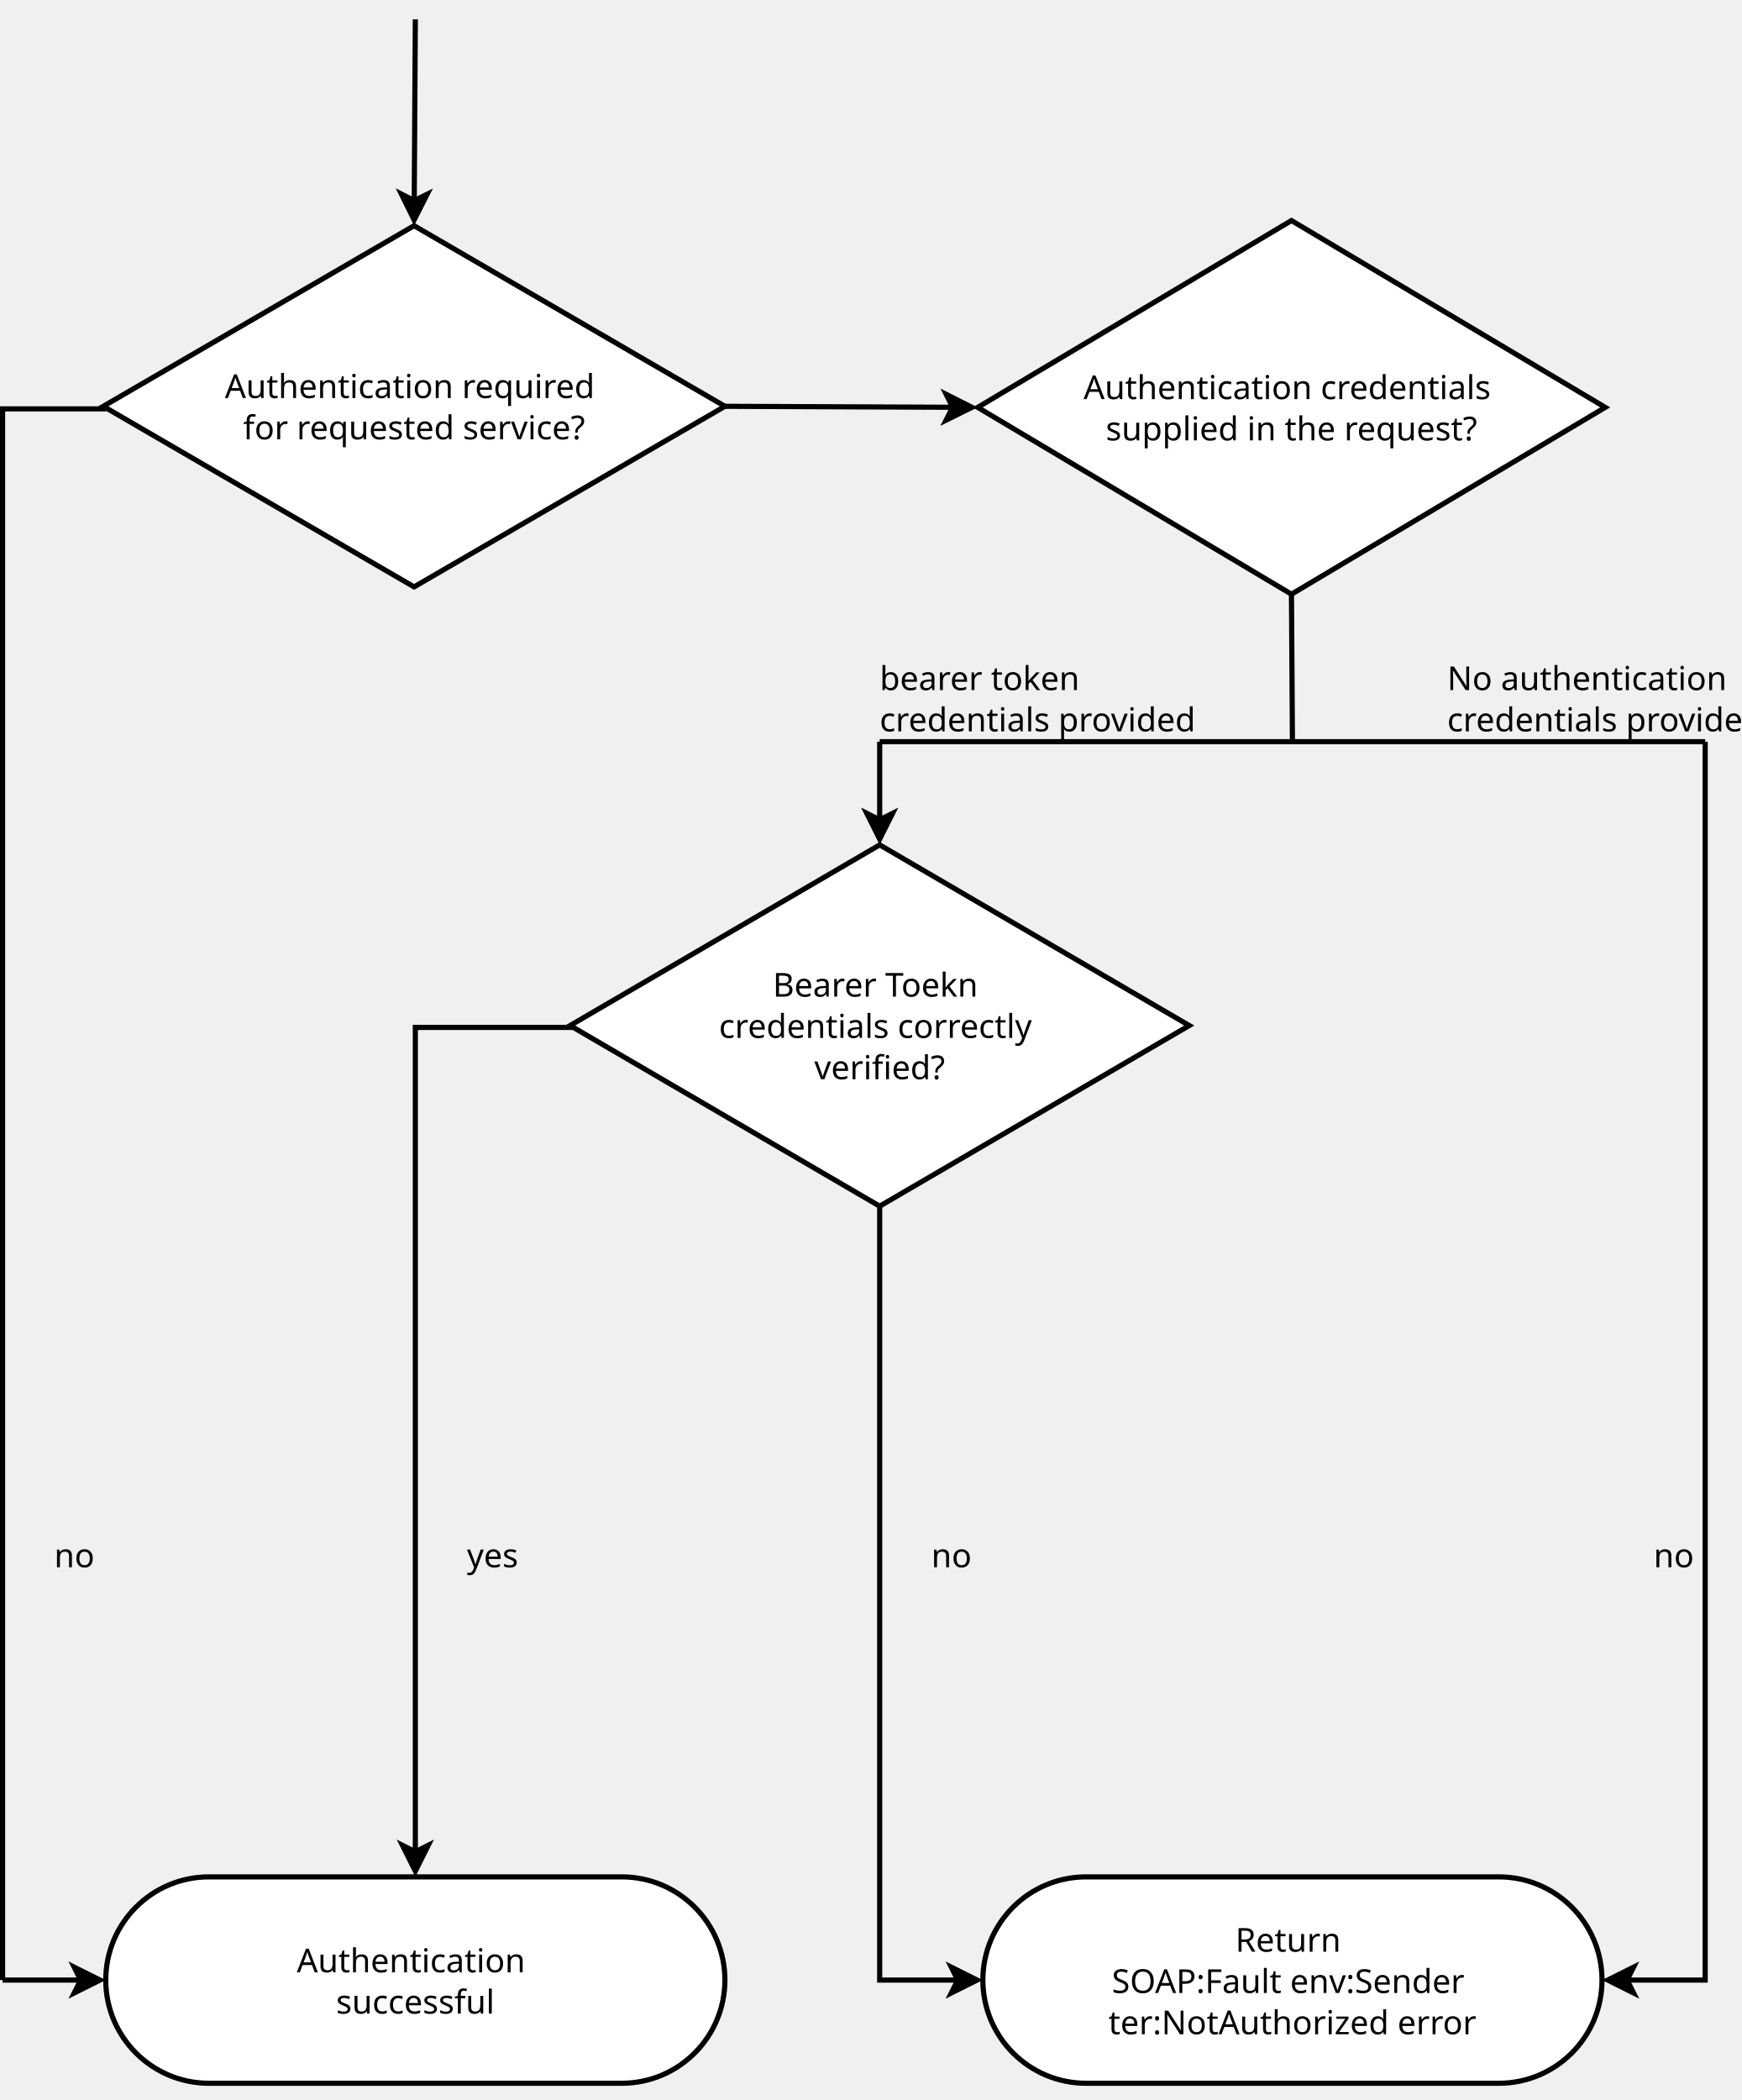
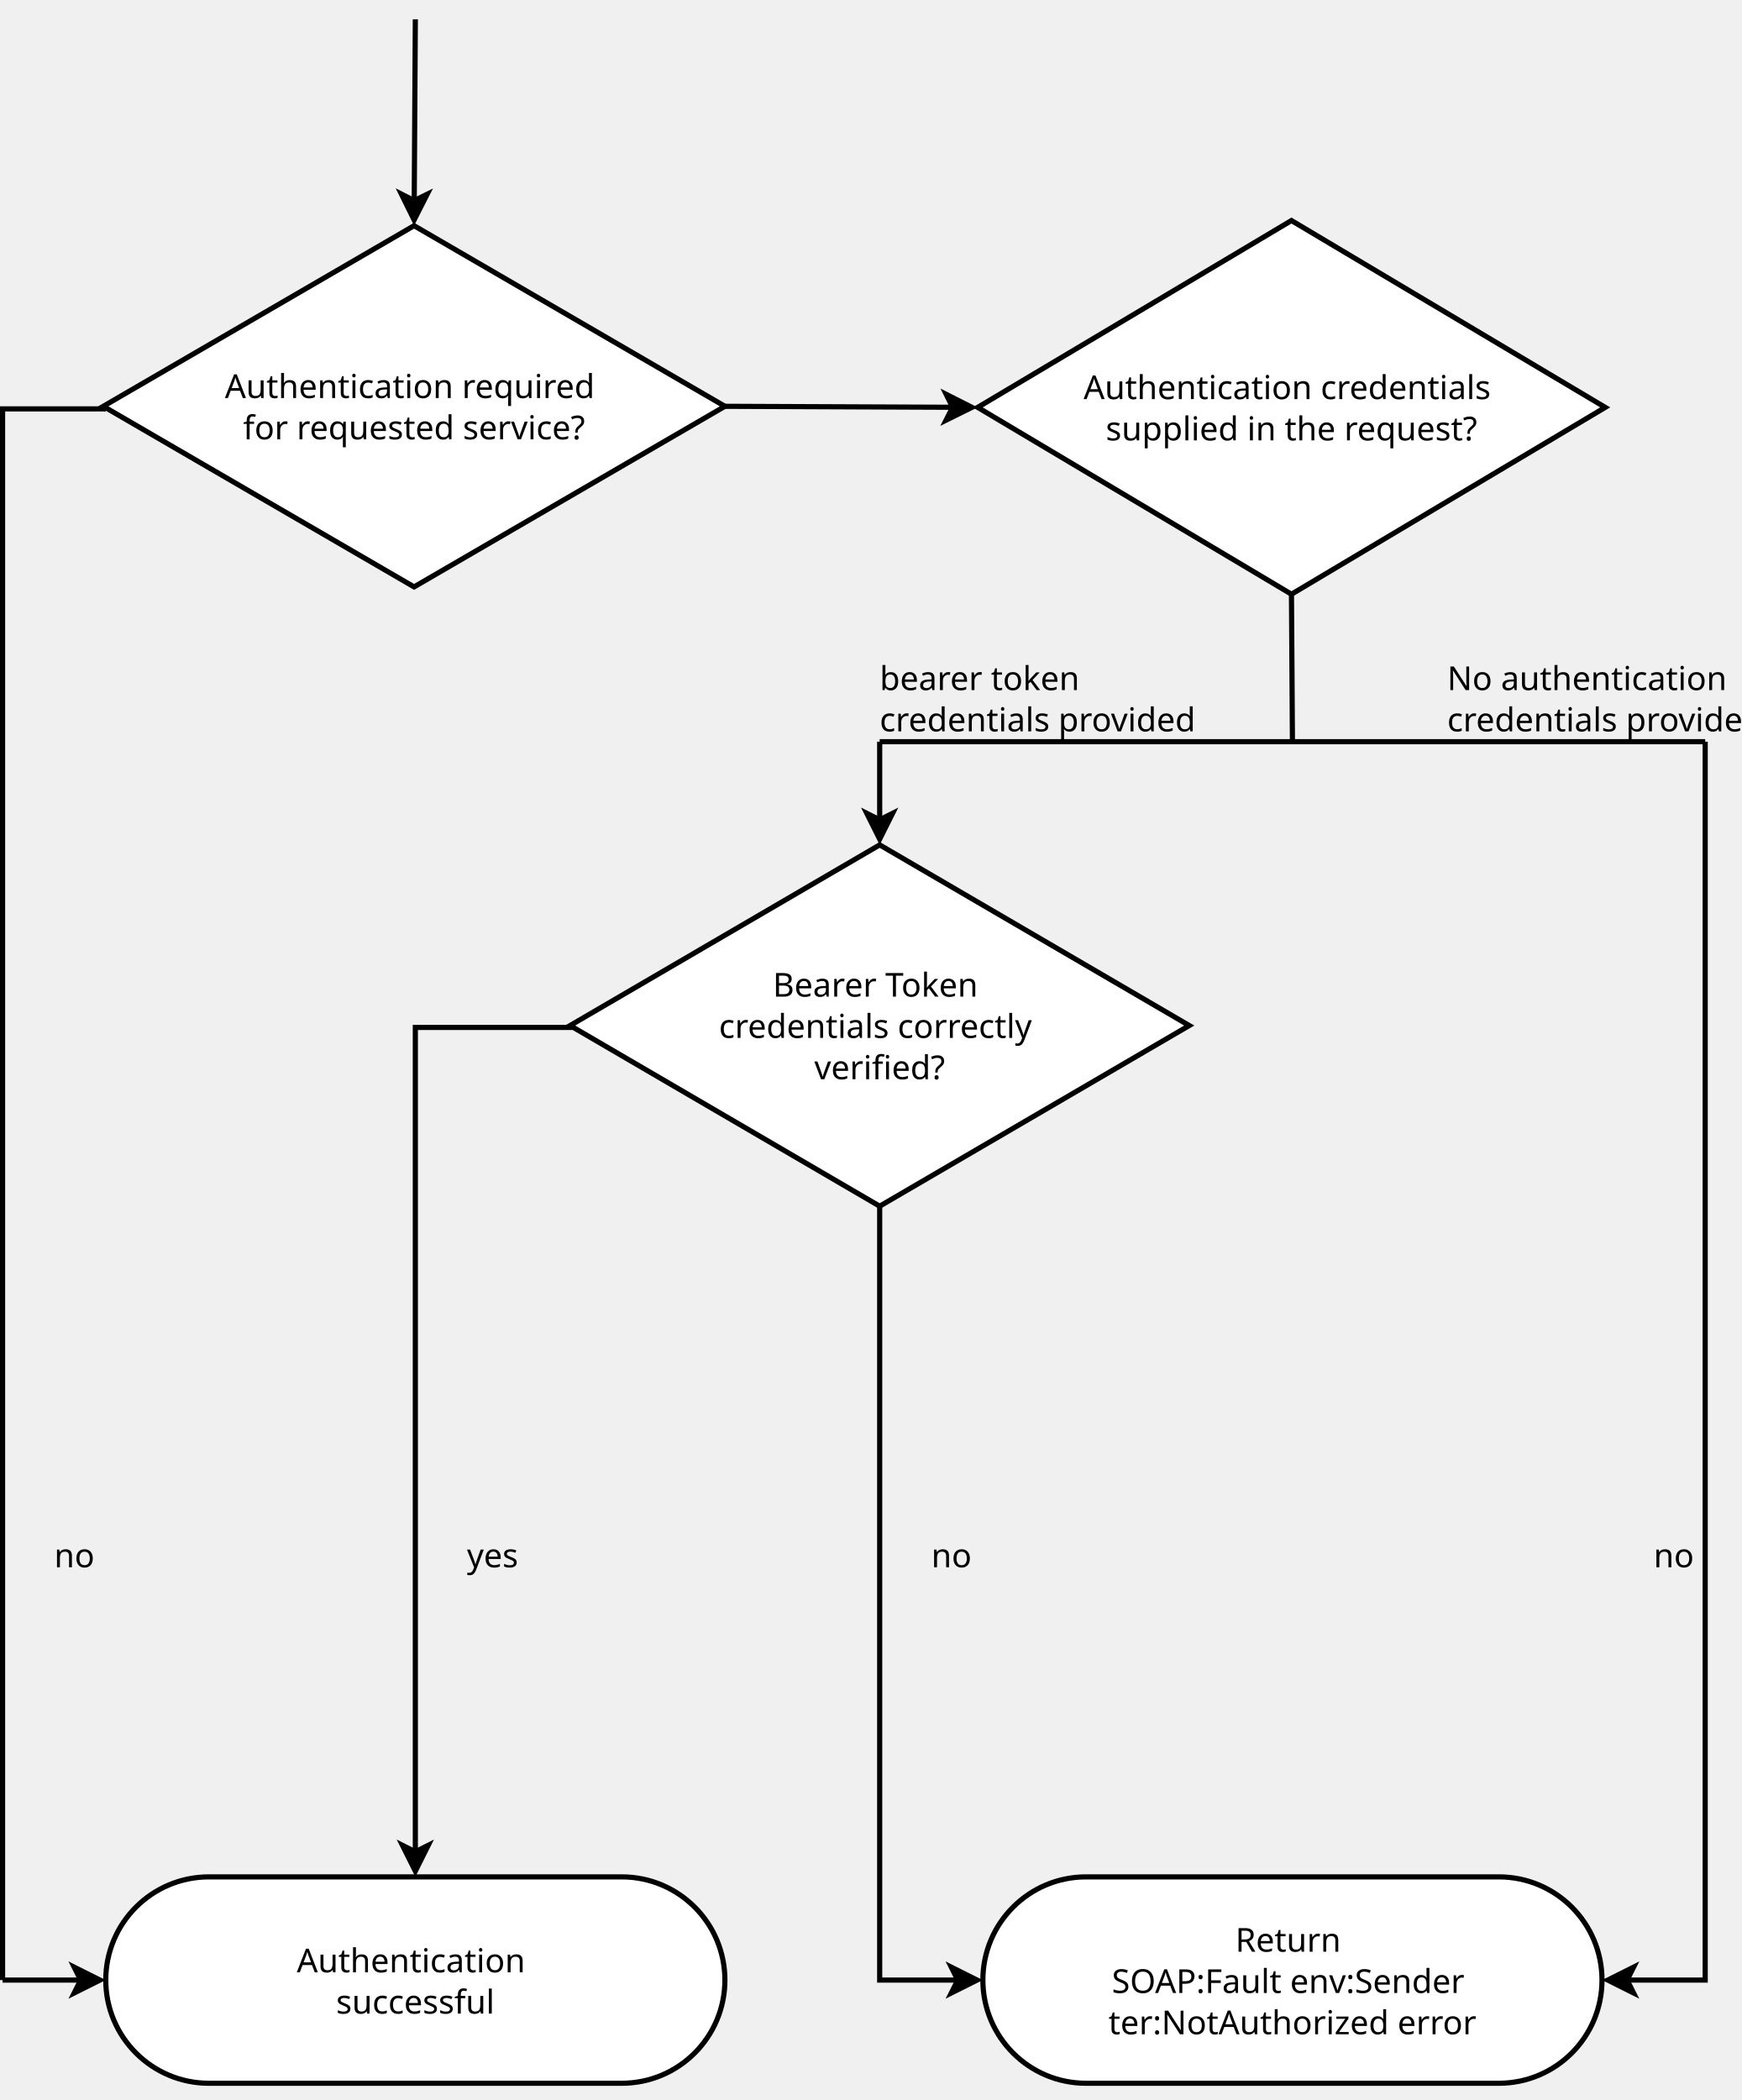
<svg xmlns="http://www.w3.org/2000/svg" width="34cm" height="41cm" viewBox="-1 18 675 803">
  <g>
    <polygon style="fill: #ffffff" points="159.516,100 280,170 159.516,240 39.032,170 " />
    <polygon style="fill: none; fill-opacity:0; stroke-width: 2; stroke: #000000" points="159.516,100 280,170 159.516,240 39.032,170 " />
    <text font-size="12.8" style="fill: #000000;text-anchor:middle;font-family:sans-serif;font-style:normal;font-weight:normal" x="159.516" y="166.8">
      <tspan x="159.516" y="166.8">Authentication required</tspan>
      <tspan x="159.516" y="182.8">for requested service?</tspan>
    </text>
  </g>
  <g>
    <polygon style="fill: #ffffff" points="499.624,98 621.247,170.416 499.624,242.833 378,170.416 " />
    <polygon style="fill: none; fill-opacity:0; stroke-width: 2; stroke: #000000" points="499.624,98 621.247,170.416 499.624,242.833 378,170.416 " />
    <text font-size="12.8" style="fill: #000000;text-anchor:middle;font-family:sans-serif;font-style:normal;font-weight:normal" x="499.624" y="167.216">
      <tspan x="499.624" y="167.216">Authentication credentials</tspan>
      <tspan x="499.624" y="183.216">supplied in the request?</tspan>
    </text>
  </g>
  <g>
    <polygon style="fill: #ffffff" points="340,340 460,410.019 340,480.039 220,410.019 " />
    <polygon style="fill: none; fill-opacity:0; stroke-width: 2; stroke: #000000" points="340,340 460,410.019 340,480.039 220,410.019 " />
    <text font-size="12.8" style="fill: #000000;text-anchor:middle;font-family:sans-serif;font-style:normal;font-weight:normal" x="340" y="398.819">
-       <tspan x="340" y="398.819">Bearer Toekn</tspan>
+       <tspan x="340" y="398.819">Bearer Token</tspan>
      <tspan x="340" y="414.819">credentials correctly</tspan>
      <tspan x="340" y="430.819">verified?</tspan>
    </text>
  </g>
  <g>
    <line style="fill: none; fill-opacity:0; stroke-width: 2; stroke: #000000" x1="160" y1="20" x2="159.575" y2="90.264" />
    <polygon style="fill: #000000" points="159.529,97.764 154.59,87.734 159.575,90.264 164.59,87.794 " />
    <polygon style="fill: none; fill-opacity:0; stroke-width: 2; stroke: #000000" points="159.529,97.764 154.59,87.734 159.575,90.264 164.59,87.794 " />
  </g>
  <g>
    <line style="fill: none; fill-opacity:0; stroke-width: 2; stroke: #000000" x1="280" y1="170" x2="368.264" y2="170.375" />
    <polygon style="fill: #000000" points="375.764,170.407 365.743,175.364 368.264,170.375 365.785,165.364 " />
    <polygon style="fill: none; fill-opacity:0; stroke-width: 2; stroke: #000000" points="375.764,170.407 365.743,175.364 368.264,170.375 365.785,165.364 " />
  </g>
  <line style="fill: none; fill-opacity:0; stroke-width: 2; stroke: #000000" x1="499.624" y1="242.833" x2="500" y2="300" />
  <g>
    <line style="fill: none; fill-opacity:0; stroke-width: 2; stroke: #000000" x1="340" y1="300" x2="340" y2="330.264" />
    <polygon style="fill: #000000" points="340,337.764 335,327.764 340,330.264 345,327.764 " />
    <polygon style="fill: none; fill-opacity:0; stroke-width: 2; stroke: #000000" points="340,337.764 335,327.764 340,330.264 345,327.764 " />
  </g>
  <line style="fill: none; fill-opacity:0; stroke-width: 2; stroke: #000000" x1="340" y1="300" x2="660" y2="300" />
  <text font-size="12.8" style="fill: #000000;text-anchor:start;font-family:sans-serif;font-style:normal;font-weight:normal" x="340" y="280">
    <tspan x="340" y="280">    bearer token</tspan>
    <tspan x="340" y="296">credentials provided</tspan>
  </text>
  <text font-size="12.8" style="fill: #000000;text-anchor:start;font-family:sans-serif;font-style:normal;font-weight:normal" x="560" y="280">
    <tspan x="560" y="280">  No authentication</tspan>
    <tspan x="560" y="296">credentials provided</tspan>
  </text>
  <g>
    <path style="fill: #ffffff" d="M 80 740 L 240,740 C 262.091,740 280,757.909 280,780 C 280,802.091 262.091,820 240,820 L 80,820 C 57.909,820 40,802.091 40,780 C 40,757.909 57.909,740 80,740z" />
    <path style="fill: none; fill-opacity:0; stroke-width: 2; stroke: #000000" d="M 80 740 L 240,740 C 262.091,740 280,757.909 280,780 C 280,802.091 262.091,820 240,820 L 80,820 C 57.909,820 40,802.091 40,780 C 40,757.909 57.909,740 80,740" />
    <text font-size="12.8" style="fill: #000000;text-anchor:middle;font-family:sans-serif;font-style:normal;font-weight:normal" x="160" y="777">
      <tspan x="160" y="777">Authentication</tspan>
      <tspan x="160" y="793">successful</tspan>
    </text>
  </g>
  <g>
    <path style="fill: #ffffff" d="M 420 740 L 580,740 C 602.091,740 620,757.909 620,780 C 620,802.091 602.091,820 580,820 L 420,820 C 397.909,820 380,802.091 380,780 C 380,757.909 397.909,740 420,740z" />
    <path style="fill: none; fill-opacity:0; stroke-width: 2; stroke: #000000" d="M 420 740 L 580,740 C 602.091,740 620,757.909 620,780 C 620,802.091 602.091,820 580,820 L 420,820 C 397.909,820 380,802.091 380,780 C 380,757.909 397.909,740 420,740" />
    <text font-size="12.8" style="fill: #000000;text-anchor:middle;font-family:sans-serif;font-style:normal;font-weight:normal" x="500" y="769">
      <tspan x="500" y="769">Return</tspan>
      <tspan x="500" y="785">SOAP:Fault env:Sender</tspan>
      <tspan x="500" y="801">ter:NotAuthorized error</tspan>
    </text>
  </g>
  <g>
    <polyline style="fill: none; fill-opacity:0; stroke-width: 2; stroke: #000000" points="220,410.019 220,410.75 160,410.75 160,730.264 " />
    <polygon style="fill: #000000" points="160,737.764 155,727.764 160,730.264 165,727.764 " />
    <polygon style="fill: none; fill-opacity:0; stroke-width: 2; stroke: #000000" points="160,737.764 155,727.764 160,730.264 165,727.764 " />
  </g>
  <g>
    <polyline style="fill: none; fill-opacity:0; stroke-width: 2; stroke: #000000" points="370.264,780 340,780 340,480.039 340,480.039 " />
    <polygon style="fill: #000000" points="377.764,780 367.764,785 370.264,780 367.764,775 " />
    <polygon style="fill: none; fill-opacity:0; stroke-width: 2; stroke: #000000" points="377.764,780 367.764,785 370.264,780 367.764,775 " />
  </g>
  <g>
    <polyline style="fill: none; fill-opacity:0; stroke-width: 2; stroke: #000000" points="629.736,780 660,780 660,300 660,300 " />
    <polygon style="fill: #000000" points="622.236,780 632.236,775 629.736,780 632.236,785 " />
    <polygon style="fill: none; fill-opacity:0; stroke-width: 2; stroke: #000000" points="622.236,780 632.236,775 629.736,780 632.236,785 " />
  </g>
  <text font-size="12.8" style="fill: #000000;text-anchor:start;font-family:sans-serif;font-style:normal;font-weight:normal" x="180" y="620">
    <tspan x="180" y="620">yes</tspan>
  </text>
  <text font-size="12.8" style="fill: #000000;text-anchor:start;font-family:sans-serif;font-style:normal;font-weight:normal" x="360" y="620">
    <tspan x="360" y="620">no</tspan>
  </text>
  <text font-size="12.8" style="fill: #000000;text-anchor:start;font-family:sans-serif;font-style:normal;font-weight:normal" x="640" y="620">
    <tspan x="640" y="620">no</tspan>
  </text>
  <g>
    <line style="fill: none; fill-opacity:0; stroke-width: 2; stroke: #000000" x1="0" y1="780" x2="30.264" y2="780" />
    <polygon style="fill: #000000" points="37.764,780 27.764,785 30.264,780 27.764,775 " />
    <polygon style="fill: none; fill-opacity:0; stroke-width: 2; stroke: #000000" points="37.764,780 27.764,785 30.264,780 27.764,775 " />
  </g>
  <polyline style="fill: none; fill-opacity:0; stroke-width: 2; stroke: #000000" points="39.032,170 39.032,171 0,171 0,780 " />
  <text font-size="12.8" style="fill: #000000;text-anchor:start;font-family:sans-serif;font-style:normal;font-weight:normal" x="20" y="620">
    <tspan x="20" y="620">no</tspan>
  </text>
</svg>
